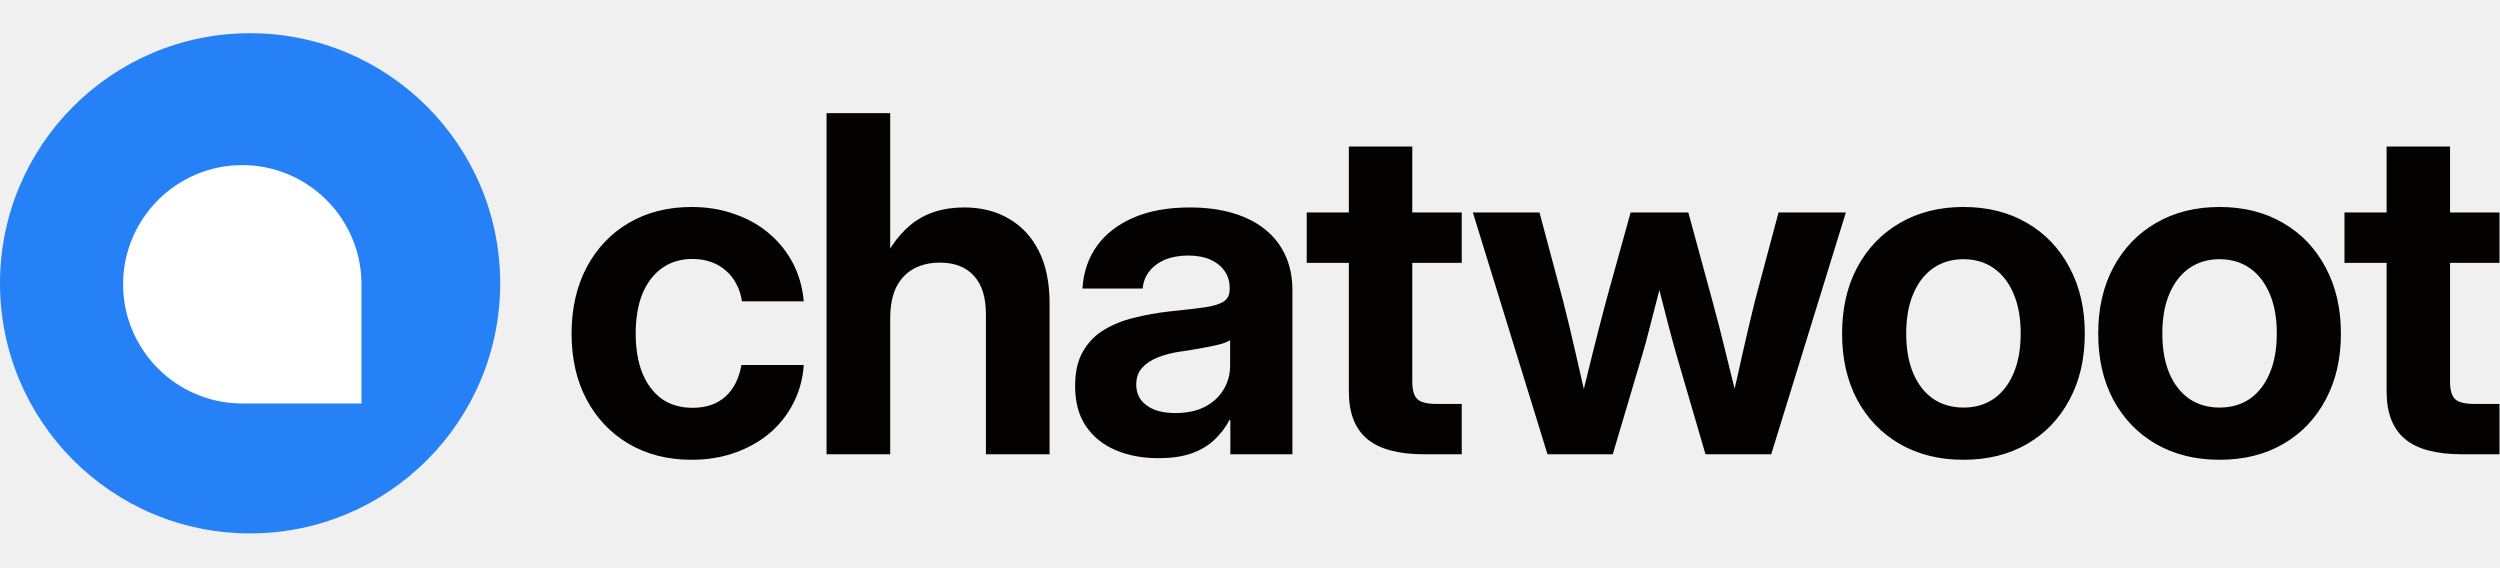
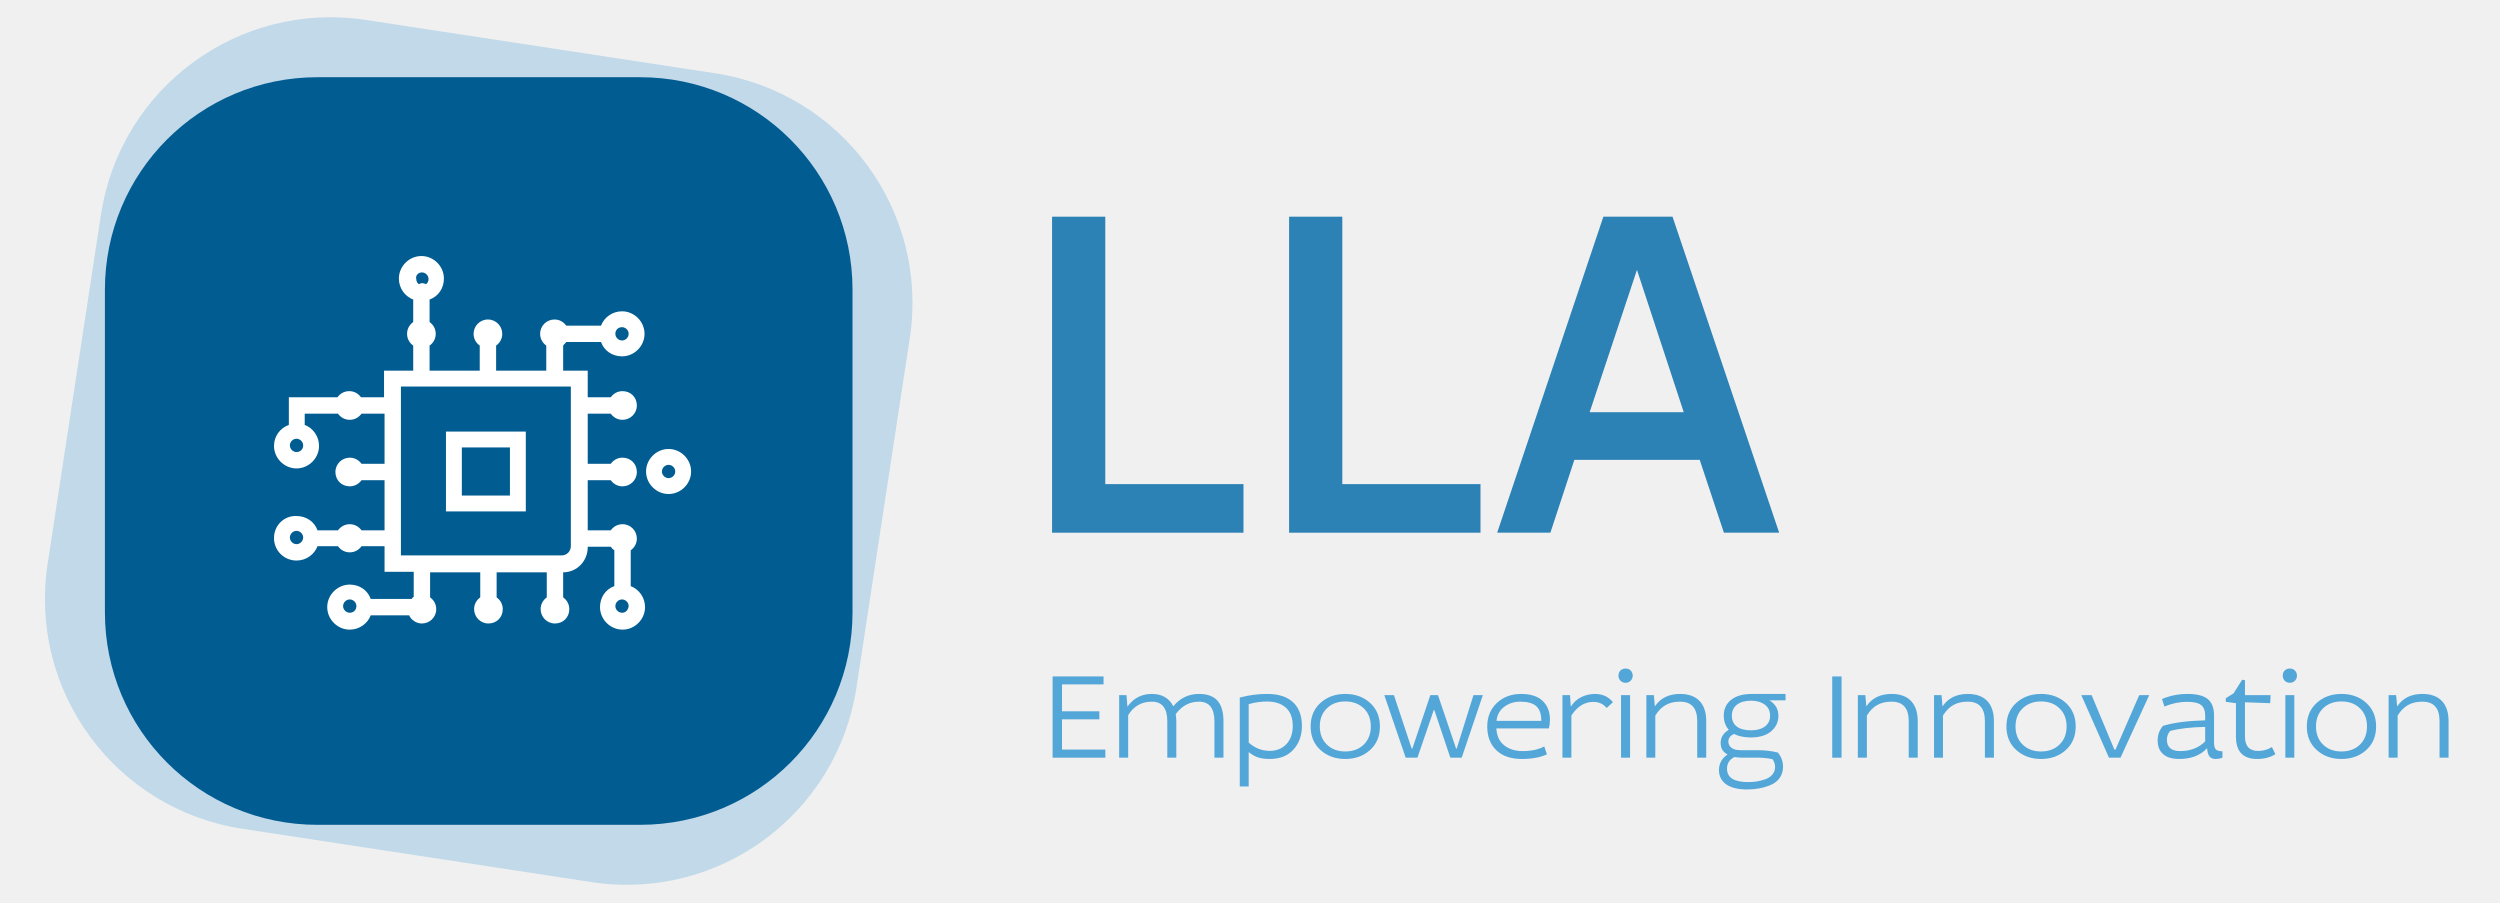
- <svg xmlns="http://www.w3.org/2000/svg" width="2559" height="581" viewBox="0 0 2559 581" fill="none">
-   <path d="M256 546C397.385 546 512 431.385 512 290C512 148.615 397.385 34 256 34C114.615 34 0 148.615 0 290C0 431.385 114.615 546 256 546Z" fill="#2781F6" />
-   <path d="M367 410H247.99C182.388 410 129 356.608 129 290.989C129 225.392 182.388 172 247.992 172C313.612 172 367 225.392 367 290.989V410Z" fill="white" stroke="white" stroke-width="6" />
-   <path d="M707.875 470.625C683.5 470.625 662.016 465.156 643.422 454.219C624.984 443.281 610.609 428.125 600.297 408.75C590.141 389.375 585.062 366.953 585.062 341.484C585.062 316.016 590.141 293.516 600.297 273.984C610.609 254.453 624.984 239.219 643.422 228.281C662.016 217.344 683.5 211.875 707.875 211.875C723.812 211.875 738.5 214.297 751.938 219.141C765.531 223.828 777.328 230.469 787.328 239.062C797.484 247.656 805.609 257.812 811.703 269.531C817.797 281.25 821.469 294.219 822.719 308.438H759.438C758.5 301.875 756.625 296.016 753.812 290.859C751.156 285.547 747.641 281.016 743.266 277.266C739.047 273.359 734.047 270.391 728.266 268.359C722.641 266.172 716.156 265.078 708.812 265.078C696.781 265.078 686.391 268.203 677.641 274.453C668.891 280.703 662.172 289.531 657.484 300.938C652.953 312.344 650.688 325.859 650.688 341.484C650.688 356.953 652.953 370.391 657.484 381.797C662.172 393.203 668.812 402.031 677.406 408.281C686.156 414.375 696.625 417.422 708.812 417.422C716.156 417.422 722.641 416.406 728.266 414.375C733.891 412.344 738.734 409.453 742.797 405.703C747.016 401.797 750.453 397.188 753.109 391.875C755.766 386.406 757.719 380.312 758.969 373.594H822.719C821.781 387.656 818.266 400.625 812.172 412.5C806.234 424.219 798.188 434.453 788.031 443.203C777.875 451.797 766 458.516 752.406 463.359C738.812 468.203 723.969 470.625 707.875 470.625ZM911.209 326.484V465H846.053V115.781H911.209V281.25H898.319C906.288 259.375 917.459 242.422 931.834 230.391C946.366 218.359 964.725 212.344 986.913 212.344C1004.41 212.344 1019.65 216.172 1032.62 223.828C1045.74 231.328 1055.98 242.344 1063.32 256.875C1070.66 271.406 1074.33 289.141 1074.33 310.078V465H1009.18V321.562C1009.18 304.219 1005.04 291.094 996.756 282.188C988.631 273.281 977.069 268.828 962.069 268.828C952.069 268.828 943.241 270.859 935.584 274.922C927.928 278.984 921.913 285.234 917.538 293.672C913.319 302.109 911.209 313.047 911.209 326.484ZM1185.79 468.984C1169.39 468.984 1154.78 466.25 1141.97 460.781C1129.15 455.312 1119 447.109 1111.5 436.172C1104.15 425.234 1100.48 411.562 1100.48 395.156C1100.48 381.094 1103.06 369.453 1108.22 360.234C1113.53 350.859 1120.64 343.438 1129.54 337.969C1138.61 332.344 1149 328.125 1160.72 325.312C1172.43 322.344 1184.62 320.156 1197.28 318.75C1212.59 317.188 1224.7 315.781 1233.61 314.531C1242.51 313.125 1248.92 311.094 1252.83 308.438C1256.73 305.781 1258.68 301.719 1258.68 296.25V294.609C1258.68 288.047 1256.97 282.344 1253.53 277.5C1250.09 272.5 1245.25 268.594 1239 265.781C1232.75 262.969 1225.17 261.562 1216.26 261.562C1207.36 261.562 1199.47 262.969 1192.59 265.781C1185.87 268.594 1180.48 272.578 1176.42 277.734C1172.51 282.734 1170.25 288.594 1169.62 295.312H1107.98C1109.08 278.438 1114.08 263.828 1122.98 251.484C1132.04 239.141 1144.54 229.531 1160.48 222.656C1176.58 215.781 1195.72 212.344 1217.9 212.344C1234.47 212.344 1249.23 214.297 1262.2 218.203C1275.33 222.109 1286.34 227.734 1295.25 235.078C1304.31 242.422 1311.18 251.328 1315.87 261.797C1320.56 272.109 1322.9 283.75 1322.9 296.719V465H1259.39V430.078H1258.45C1254.23 437.891 1248.92 444.766 1242.51 450.703C1236.26 456.484 1228.45 461.016 1219.08 464.297C1209.86 467.422 1198.76 468.984 1185.79 468.984ZM1203.14 422.812C1214.86 422.812 1224.86 420.703 1233.14 416.484C1241.58 412.109 1247.98 406.25 1252.36 398.906C1256.89 391.562 1259.15 383.281 1259.15 374.062V348.281C1257.12 349.531 1254.39 350.703 1250.95 351.797C1247.67 352.734 1243.68 353.672 1239 354.609C1234.47 355.547 1229.47 356.484 1224 357.422C1218.68 358.359 1213.14 359.219 1207.36 360C1199.23 361.25 1191.81 363.203 1185.09 365.859C1178.37 368.516 1172.98 372.109 1168.92 376.641C1165.01 381.016 1163.06 386.719 1163.06 393.75C1163.06 399.688 1164.7 404.922 1167.98 409.453C1171.42 413.828 1176.11 417.188 1182.04 419.531C1187.98 421.719 1195.01 422.812 1203.14 422.812ZM1496.24 217.5V269.062H1337.57V217.5H1496.24ZM1380.69 150H1445.61V390.703C1445.61 399.297 1447.33 405.234 1450.77 408.516C1454.21 411.797 1460.69 413.438 1470.22 413.438C1474.13 413.438 1478.66 413.438 1483.82 413.438C1489.13 413.438 1493.27 413.438 1496.24 413.438V465C1492.02 465 1486.32 465 1479.13 465C1472.1 465 1464.99 465 1457.8 465C1431.39 465 1411.94 459.766 1399.44 449.297C1386.94 438.828 1380.69 422.656 1380.69 400.781V150ZM1584.03 465L1507.62 217.5H1575.82L1599.73 307.031C1604.26 324.688 1608.63 342.891 1612.85 361.641C1617.07 380.391 1621.29 398.828 1625.51 416.953H1616.6C1621.13 398.828 1625.67 380.391 1630.2 361.641C1634.88 342.891 1639.57 324.688 1644.26 307.031L1669.1 217.5H1728.17L1752.54 307.031C1757.38 324.688 1762.07 342.891 1766.6 361.641C1771.13 380.391 1775.67 398.828 1780.2 416.953H1771.06C1775.43 398.828 1779.65 380.391 1783.71 361.641C1787.93 342.891 1792.23 324.688 1796.6 307.031L1820.51 217.5H1889.42L1813.01 465H1745.74L1716.45 364.688C1713.63 354.844 1710.9 344.844 1708.24 334.688C1705.59 324.375 1702.93 314.062 1700.28 303.75C1697.78 293.281 1695.12 282.969 1692.31 272.812H1704.96C1702.31 282.969 1699.57 293.281 1696.76 303.75C1694.1 314.062 1691.45 324.375 1688.79 334.688C1686.29 344.844 1683.56 354.844 1680.59 364.688L1650.82 465H1584.03ZM2009.78 470.625C1985.09 470.625 1963.38 465.234 1944.62 454.453C1926.03 443.672 1911.5 428.594 1901.03 409.219C1890.72 389.844 1885.56 367.266 1885.56 341.484C1885.56 315.703 1890.72 293.125 1901.03 273.75C1911.5 254.219 1926.03 239.062 1944.62 228.281C1963.38 217.344 1985.09 211.875 2009.78 211.875C2034.62 211.875 2056.34 217.344 2074.94 228.281C2093.53 239.062 2107.98 254.219 2118.3 273.75C2128.77 293.125 2134 315.703 2134 341.484C2134 367.266 2128.77 389.844 2118.3 409.219C2107.98 428.594 2093.53 443.672 2074.94 454.453C2056.34 465.234 2034.62 470.625 2009.78 470.625ZM2009.78 417.188C2021.66 417.188 2031.97 414.219 2040.72 408.281C2049.47 402.188 2056.27 393.438 2061.11 382.031C2065.95 370.625 2068.38 357.109 2068.38 341.484C2068.38 325.547 2065.95 311.953 2061.11 300.703C2056.27 289.297 2049.47 280.547 2040.72 274.453C2031.97 268.359 2021.66 265.312 2009.78 265.312C1998.06 265.312 1987.75 268.359 1978.84 274.453C1970.09 280.547 1963.3 289.297 1958.45 300.703C1953.61 311.953 1951.19 325.547 1951.19 341.484C1951.19 357.266 1953.61 370.859 1958.45 382.266C1963.3 393.516 1970.09 402.188 1978.84 408.281C1987.75 414.219 1998.06 417.188 2009.78 417.188ZM2271.94 470.625C2247.26 470.625 2225.54 465.234 2206.79 454.453C2188.19 443.672 2173.66 428.594 2163.19 409.219C2152.88 389.844 2147.72 367.266 2147.72 341.484C2147.72 315.703 2152.88 293.125 2163.19 273.75C2173.66 254.219 2188.19 239.062 2206.79 228.281C2225.54 217.344 2247.26 211.875 2271.94 211.875C2296.79 211.875 2318.51 217.344 2337.1 228.281C2355.69 239.062 2370.15 254.219 2380.46 273.75C2390.93 293.125 2396.16 315.703 2396.16 341.484C2396.16 367.266 2390.93 389.844 2380.46 409.219C2370.15 428.594 2355.69 443.672 2337.1 454.453C2318.51 465.234 2296.79 470.625 2271.94 470.625ZM2271.94 417.188C2283.82 417.188 2294.13 414.219 2302.88 408.281C2311.63 402.188 2318.43 393.438 2323.27 382.031C2328.12 370.625 2330.54 357.109 2330.54 341.484C2330.54 325.547 2328.12 311.953 2323.27 300.703C2318.43 289.297 2311.63 280.547 2302.88 274.453C2294.13 268.359 2283.82 265.312 2271.94 265.312C2260.22 265.312 2249.91 268.359 2241.01 274.453C2232.26 280.547 2225.46 289.297 2220.62 300.703C2215.77 311.953 2213.35 325.547 2213.35 341.484C2213.35 357.266 2215.77 370.859 2220.62 382.266C2225.46 393.516 2232.26 402.188 2241.01 408.281C2249.91 414.219 2260.22 417.188 2271.94 417.188ZM2558.48 217.5V269.062H2399.81V217.5H2558.48ZM2442.93 150H2507.86V390.703C2507.86 399.297 2509.57 405.234 2513.01 408.516C2516.45 411.797 2522.93 413.438 2532.47 413.438C2536.37 413.438 2540.9 413.438 2546.06 413.438C2551.37 413.438 2555.51 413.438 2558.48 413.438V465C2554.26 465 2548.56 465 2541.37 465C2534.34 465 2527.23 465 2520.04 465C2493.64 465 2474.18 459.766 2461.68 449.297C2449.18 438.828 2442.93 422.656 2442.93 400.781V150Z" fill="#040101" />
+ <svg xmlns="http://www.w3.org/2000/svg" version="1.1" viewBox="86 191 329 119" width="1322" height="477" preserveAspectRatio="xMidYMid meet" shape-rendering="geometricPrecision" role="img" aria-labelledby="logo-title logo-desc">
+   <g transform="matrix(0.2134128 0.03258718 -0.03258718 0.2134128 148.75 250.5)">
+     <path style="stroke: none; stroke-width: 0; stroke-dasharray: none; stroke-linecap: round; stroke-dashoffset: 0; stroke-linejoin: round; stroke-miterlimit: 4; fill: rgb(83,166,216); fill-rule: nonzero; opacity: 0.3;" transform=" translate(-347.2145, -408.1556)" d="m 239.323 158.156 c -78.601 0 -142.109 63.506 -142.109 142.107 l 0 215.784 c 0 78.601 63.508 142.109 142.109 142.109 l 215.782 0 c 78.601 0 142.109 -63.508 142.109 -142.109 l 0 -215.784 c 0 -78.601 -63.508 -142.107 -142.109 -142.107 l -215.782 0 z" stroke-linecap="round" />
+   </g>
+   <g transform="matrix(0.1972508 -4.831e-17 4.831e-17 0.1972508 148.75 250.5)">
+     <path style="stroke: none; stroke-width: 0; stroke-dasharray: none; stroke-linecap: round; stroke-dashoffset: 0; stroke-linejoin: round; stroke-miterlimit: 4; fill: rgb(1,92,146); fill-rule: nonzero; opacity: 1;" transform=" translate(-347.2145, -408.1556)" d="m 239.323 158.156 c -78.601 0 -142.109 63.506 -142.109 142.107 l 0 215.784 c 0 78.601 63.508 142.109 142.109 142.109 l 215.782 0 c 78.601 0 142.109 -63.508 142.109 -142.109 l 0 -215.784 c 0 -78.601 -63.508 -142.107 -142.109 -142.107 l -215.782 0 z" stroke-linecap="round" />
+   </g>
+   <g transform="matrix(0.6751487 0 0 0.6751487 148.75 250.5)">
+     <g style="">
+       <g transform="matrix(1 0 0 1 1.4 4)">
+         <path style="stroke: none; stroke-width: 1; stroke-dasharray: none; stroke-linecap: butt; stroke-dashoffset: 0; stroke-linejoin: miter; stroke-miterlimit: 4; fill: rgb(255,255,255); fill-rule: nonzero; opacity: 1;" transform=" translate(-46.4, -49)" d="M 38.6 56.8 h 15.6 V 41.2 H 38.6 V 56.8 z M 41.7 44.3 h 9.4 v 9.4 h -9.4 V 44.3 z" stroke-linecap="round" />
+       </g>
+       <g transform="matrix(1 0 0 1 37.1 4)">
+         <path style="stroke: none; stroke-width: 1; stroke-dasharray: none; stroke-linecap: butt; stroke-dashoffset: 0; stroke-linejoin: miter; stroke-miterlimit: 4; fill: rgb(255,255,255); fill-rule: nonzero; opacity: 1;" transform=" translate(-82.1, -49)" d="M 82.1 44.6 c -2.4 0 -4.4 2 -4.4 4.4 s 2 4.4 4.4 4.4 s 4.4 -2 4.4 -4.4 S 84.5 44.6 82.1 44.6 z M 82.1 50.3 c -0.7 0 -1.3 -0.6 -1.3 -1.3 s 0.6 -1.3 1.3 -1.3 c 0.7 0 1.3 0.6 1.3 1.3 S 82.8 50.3 82.1 50.3 z" stroke-linecap="round" />
+       </g>
+       <g transform="matrix(1 0 0 1 -3.75 -1.6)">
+         <path style="stroke: none; stroke-width: 1; stroke-dasharray: none; stroke-linecap: butt; stroke-dashoffset: 0; stroke-linejoin: miter; stroke-miterlimit: 4; fill: rgb(255,255,255); fill-rule: nonzero; opacity: 1;" transform=" translate(-41.25, -43.4)" d="M 62.1 23.7 h 6.8 c 0.6 1.7 2.2 2.8 4.1 2.8 c 2.4 0 4.4 -2 4.4 -4.4 s -2 -4.4 -4.4 -4.4 c -1.9 0 -3.5 1.2 -4.1 2.8 h -6.8 c -0.5 -0.7 -1.3 -1.2 -2.3 -1.2 c -1.5 0 -2.8 1.2 -2.8 2.8 c 0 1 0.5 1.8 1.2 2.3 v 4.9 h -9.8 v -4.9 c 0.7 -0.5 1.2 -1.3 1.2 -2.3 c 0 -1.5 -1.2 -2.8 -2.8 -2.8 S 44 20.6 44 22.1 c 0 1 0.5 1.8 1.2 2.3 v 4.9 h -9.8 v -4.9 c 0.7 -0.5 1.2 -1.3 1.2 -2.3 c 0 -1 -0.5 -1.8 -1.2 -2.3 v -4.4 c 1.7 -0.6 2.8 -2.2 2.8 -4.1 c 0 -2.4 -2 -4.4 -4.4 -4.4 s -4.4 2 -4.4 4.4 c 0 1.9 1.2 3.5 2.8 4.1 v 4.4 c -0.7 0.5 -1.2 1.3 -1.2 2.3 c 0 1 0.5 1.8 1.2 2.3 v 4.9 h -5.7 v 5.2 h -4.5 c -0.5 -0.7 -1.3 -1.2 -2.3 -1.2 c -1 0 -1.8 0.5 -2.3 1.2 H 7.9 v 5.4 C 6.2 40.5 5 42.1 5 44 c 0 2.4 2 4.4 4.4 4.4 s 4.4 -2 4.4 -4.4 c 0 -1.9 -1.2 -3.5 -2.8 -4.1 v -2.2 h 6.5 c 0.5 0.7 1.3 1.2 2.3 1.2 c 1 0 1.8 -0.5 2.3 -1.2 h 4.5 v 9.8 h -4.5 c -0.5 -0.7 -1.3 -1.2 -2.3 -1.2 c -1.5 0 -2.8 1.2 -2.8 2.8 s 1.2 2.8 2.8 2.8 c 1 0 1.8 -0.5 2.3 -1.2 h 4.5 v 9.8 h -4.5 c -0.5 -0.7 -1.3 -1.2 -2.3 -1.2 c -1 0 -1.8 0.5 -2.3 1.2 h -4 c -0.6 -1.7 -2.2 -2.8 -4.1 -2.8 C 7 57.6 5 59.5 5 62 s 2 4.4 4.4 4.4 c 1.9 0 3.5 -1.2 4.1 -2.8 h 4 c 0.5 0.7 1.3 1.2 2.3 1.2 c 1 0 1.8 -0.5 2.3 -1.2 h 4.5 v 5 h 5.7 v 4.9 c -0.2 0.1 -0.3 0.2 -0.4 0.4 h -8 c -0.6 -1.7 -2.2 -2.8 -4.1 -2.8 c -2.4 0 -4.4 2 -4.4 4.4 s 2 4.4 4.4 4.4 c 1.9 0 3.5 -1.2 4.1 -2.8 h 7.5 c 0.4 0.9 1.4 1.6 2.5 1.6 c 1.5 0 2.8 -1.2 2.8 -2.8 c 0 -1 -0.5 -1.8 -1.2 -2.3 v -4.9 h 9.8 v 4.9 c -0.7 0.5 -1.2 1.3 -1.2 2.3 c 0 1.5 1.2 2.8 2.8 2.8 s 2.8 -1.2 2.8 -2.8 c 0 -1 -0.5 -1.8 -1.2 -2.3 v -4.9 h 9.8 v 4.9 c -0.7 0.5 -1.2 1.3 -1.2 2.3 c 0 1.5 1.2 2.8 2.8 2.8 s 2.8 -1.2 2.8 -2.8 c 0 -1 -0.5 -1.8 -1.2 -2.3 v -4.9 c 2.7 0 4.8 -2.2 4.8 -4.9 v -0.1 h 4.5 c 0.2 0.3 0.4 0.5 0.7 0.7 v 7 c -1.7 0.6 -2.8 2.2 -2.8 4.1 c 0 2.4 2 4.4 4.4 4.4 s 4.4 -2 4.4 -4.4 c 0 -1.9 -1.2 -3.5 -2.8 -4.1 v -7 c 0.7 -0.5 1.2 -1.3 1.2 -2.3 c 0 -1.5 -1.2 -2.8 -2.8 -2.8 c -1 0 -1.8 0.5 -2.3 1.2 h -4.5 v -9.8 h 4.5 c 0.5 0.7 1.3 1.2 2.3 1.2 c 1.5 0 2.8 -1.2 2.8 -2.8 s -1.2 -2.8 -2.8 -2.8 c -1 0 -1.8 0.5 -2.3 1.2 h -4.5 v -9.8 h 4.5 c 0.5 0.7 1.3 1.2 2.3 1.2 c 1.5 0 2.8 -1.2 2.8 -2.8 s -1.2 -2.8 -2.8 -2.8 c -1 0 -1.8 0.5 -2.3 1.2 h -4.5 v -5.2 h -4.8 v -4.9 C 61.6 24.2 61.9 24 62.1 23.7 z M 33.9 10.1 c 0.7 0 1.3 0.6 1.3 1.3 c 0 0.4 -0.2 0.8 -0.5 1 c -0.2 -0.1 -0.5 -0.2 -0.7 -0.2 c -0.3 0 -0.5 0.1 -0.7 0.2 c -0.3 -0.2 -0.5 -0.6 -0.5 -1 C 32.6 10.7 33.2 10.1 33.9 10.1 z M 9.4 45.2 c -0.7 0 -1.3 -0.6 -1.3 -1.3 c 0 -0.7 0.6 -1.3 1.3 -1.3 c 0.7 0 1.3 0.6 1.3 1.3 C 10.7 44.7 10.1 45.2 9.4 45.2 z M 9.4 63.2 c -0.7 0 -1.3 -0.6 -1.3 -1.3 s 0.6 -1.3 1.3 -1.3 c 0.7 0 1.3 0.6 1.3 1.3 S 10.1 63.2 9.4 63.2 z M 19.8 76.6 c -0.7 0 -1.3 -0.6 -1.3 -1.3 c 0 -0.7 0.6 -1.3 1.3 -1.3 c 0.7 0 1.3 0.6 1.3 1.3 C 21.1 76.1 20.5 76.6 19.8 76.6 z M 73 76.6 c -0.7 0 -1.3 -0.6 -1.3 -1.3 c 0 -0.7 0.6 -1.3 1.3 -1.3 c 0.7 0 1.3 0.6 1.3 1.3 C 74.2 76.1 73.7 76.6 73 76.6 z M 63 63.6 c 0 1 -0.8 1.8 -1.8 1.8 H 29.8 V 32.4 H 63 V 63.6 z M 73 20.8 c 0.7 0 1.3 0.6 1.3 1.3 s -0.6 1.3 -1.3 1.3 c -0.7 0 -1.3 -0.6 -1.3 -1.3 S 72.2 20.8 73 20.8 z" stroke-linecap="round" />
+       </g>
+     </g>
+   </g>
+   <g transform="matrix(1 0 0 1 348.3188 241.8951)" style="">
+     <path fill="#2D82B5" opacity="1" d="M-98.68 19.38L-123.93 19.38L-123.93-22.31L-116.91-22.31L-116.91 12.97L-98.68 12.97L-98.68 19.38Z" />
+     <path fill="#2D82B5" opacity="1" d="M-67.41 19.38L-92.66 19.38L-92.66-22.31L-85.64-22.31L-85.64 12.97L-67.41 12.97L-67.41 19.38Z" />
+     <path fill="#2D82B5" opacity="1" d="M-58.19 19.38L-65.21 19.38L-51.20-22.31L-42.08-22.31L-28.01 19.38L-35.30 19.38L-38.49 9.77L-55.03 9.77L-58.19 19.38ZM-46.77-15.29L-53.01 3.48L-40.60 3.48L-46.77-15.29Z" />
+   </g>
+   <g transform="matrix(1 0 0 1 342.3189 285.776)" style="">
+     <path fill="#53A6D8" opacity="1" d="M-110.90 5.18L-117.86 5.18L-117.86-5.54L-111.14-5.54L-111.14-4.49L-116.62-4.49L-116.62-0.94L-111.69-0.94L-111.69 0.12L-116.62 0.12L-116.62 4.11L-110.90 4.11L-110.90 5.18Z" />
+     <path fill="#53A6D8" opacity="1" d="M-109.08 5.18L-109.08-3.07L-108.11-3.07L-107.99-1.55Q-106.80-3.23-104.77-3.23L-104.77-3.23Q-102.76-3.23-101.94-1.60L-101.94-1.60Q-100.60-3.23-98.55-3.23L-98.55-3.23Q-96.90-3.23-96.11-2.34Q-95.32-1.45-95.32 0.37L-95.32 0.37L-95.32 5.18L-96.51 5.18L-96.51 0.40Q-96.51-2.21-98.55-2.21L-98.55-2.21Q-100.42-2.21-101.62-0.56L-101.62-0.56Q-101.54-0.06-101.54 0.37L-101.54 0.37L-101.54 5.18L-102.73 5.18L-102.73 0.38Q-102.73-2.21-104.77-2.21L-104.77-2.21Q-106.80-2.21-107.89-0.43L-107.89-0.43L-107.89 5.18L-109.08 5.18Z" />
+     <path fill="#53A6D8" opacity="1" d="M-91.99 8.98L-93.17 8.98L-93.17-2.75Q-91.43-3.23-89.53-3.23L-89.53-3.23Q-87.33-3.23-86.15-2.14Q-84.97-1.05-84.97 0.99L-84.97 0.99Q-84.97 2.89-86.10 4.12Q-87.22 5.35-89.21 5.35L-89.21 5.35Q-90.09 5.35-90.71 5.16Q-91.33 4.97-91.99 4.44L-91.99 4.44L-91.99 8.98ZM-91.99-1.88L-91.99-1.88L-91.99 3.19Q-90.77 4.28-89.21 4.28L-89.21 4.28Q-87.86 4.28-87.02 3.39Q-86.18 2.51-86.18 0.99L-86.18 0.99Q-86.18-0.61-87.09-1.42Q-87.99-2.23-89.58-2.23L-89.58-2.23Q-90.82-2.23-91.99-1.88Z" />
+     <path fill="#53A6D8" opacity="1" d="M-75.98-2.05Q-74.68-0.87-74.68 1.06Q-74.68 2.99-75.98 4.17Q-77.29 5.35-79.25 5.35Q-81.21 5.35-82.52 4.17Q-83.82 2.99-83.82 1.06Q-83.82-0.87-82.52-2.05Q-81.21-3.23-79.25-3.23Q-77.29-3.23-75.98-2.05ZM-81.68-1.33Q-82.61-0.43-82.61 1.06Q-82.61 2.54-81.68 3.45Q-80.75 4.36-79.25 4.36Q-77.75 4.36-76.81 3.45Q-75.88 2.54-75.88 1.06Q-75.88-0.43-76.81-1.33Q-77.75-2.24-79.25-2.24Q-80.75-2.24-81.68-1.33Z" />
+     <path fill="#53A6D8" opacity="1" d="M-69.73 5.18L-71.28 5.18L-74.10-3.07L-72.83-3.07L-70.49 3.98L-70.40 3.98L-68.03-3.07L-67.02-3.07L-64.63 3.98L-64.55 3.98L-62.34-3.07L-61.10-3.07L-63.89 5.18L-65.39 5.18L-67.50-1.09L-67.58-1.09L-69.73 5.18Z" />
+     <path fill="#53A6D8" opacity="1" d="M-52.39 1.32L-52.39 1.32L-59.32 1.32Q-59.23 2.81-58.27 3.56Q-57.30 4.31-55.87 4.31L-55.87 4.31Q-54.15 4.31-53.00 3.70L-53.00 3.70L-52.65 4.74Q-53.99 5.35-55.93 5.35L-55.93 5.35Q-58.13 5.35-59.32 4.20Q-60.52 3.05-60.52 1.07L-60.52 1.07Q-60.52-0.84-59.25-2.04Q-57.98-3.23-56.05-3.23L-56.05-3.23Q-54.17-3.23-53.21-2.31Q-52.25-1.38-52.25 0.15L-52.25 0.15Q-52.25 0.79-52.39 1.32ZM-59.30 0.32L-59.30 0.32L-53.39 0.32Q-53.39-1.04-54.06-1.62Q-54.73-2.21-56.18-2.21L-56.18-2.21Q-57.37-2.21-58.27-1.54Q-59.17-0.87-59.30 0.32Z" />
+     <path fill="#53A6D8" opacity="1" d="M-50.60 5.18L-50.60-3.07L-49.60-3.07L-49.50-1.55Q-48.95-2.41-48.10-2.82Q-47.24-3.23-46.33-3.23L-46.33-3.23Q-44.81-3.23-43.94-2.14L-43.94-2.14L-44.76-1.38Q-45.44-2.18-46.53-2.18L-46.53-2.18Q-48.25-2.18-49.42-0.39L-49.42-0.39L-49.42 5.18L-50.60 5.18Z" />
+     <path fill="#53A6D8" opacity="1" d="M-42.87 5.18L-42.87-3.07L-41.68-3.07L-41.68 5.18L-42.87 5.18ZM-42.96-6.31Q-42.70-6.58-42.27-6.58Q-41.84-6.58-41.59-6.31Q-41.33-6.04-41.33-5.64L-41.33-5.64Q-41.33-5.26-41.60-4.98Q-41.86-4.70-42.27-4.70Q-42.68-4.70-42.95-4.98Q-43.21-5.26-43.21-5.64L-43.21-5.64Q-43.21-6.04-42.96-6.31Z" />
+     <path fill="#53A6D8" opacity="1" d="M-39.53 5.18L-39.53-3.07L-38.54-3.07L-38.41-1.58Q-37.32-3.23-35.08-3.23L-35.08-3.23Q-33.41-3.23-32.52-2.31Q-31.63-1.38-31.63 0.37L-31.63 0.37L-31.63 5.18L-32.82 5.18L-32.82 0.35Q-32.82-2.21-35.08-2.21L-35.08-2.21Q-36.22-2.21-36.99-1.76Q-37.77-1.32-38.35-0.38L-38.35-0.38L-38.35 5.18L-39.53 5.18Z" />
+     <path fill="#53A6D8" opacity="1" d="M-25.59-3.23L-21.17-3.23L-21.17-2.39L-23.30-2.39Q-22.11-1.66-22.11-0.36L-22.11-0.36Q-22.11 0.89-23.07 1.70Q-24.04 2.51-25.72 2.51L-25.72 2.51Q-27.08 2.51-27.95 2.05L-27.95 2.05Q-28.71 2.36-28.71 3.07L-28.71 3.07Q-28.71 3.55-28.31 3.87Q-27.92 4.19-27.08 4.19L-27.08 4.19L-24.90 4.19Q-23.41 4.19-22.16 4.51L-22.16 4.51Q-21.50 5.36-21.50 6.37L-21.50 6.37Q-21.50 7.23-21.94 7.85Q-22.39 8.47-23.13 8.78Q-23.87 9.09-24.64 9.23Q-25.41 9.37-26.25 9.37L-26.25 9.37Q-28.03 9.37-28.99 8.70Q-29.95 8.02-29.95 6.82L-29.95 6.82Q-29.95 5.51-28.81 4.75L-28.81 4.75Q-29.73 4.31-29.73 3.24L-29.73 3.24Q-29.73 2.15-28.66 1.50L-28.66 1.50Q-29.32 0.73-29.32-0.36L-29.32-0.36Q-29.32-1.68-28.34-2.46Q-27.36-3.23-25.59-3.23L-25.59-3.23ZM-24.77 5.18L-24.77 5.18L-26.80 5.18Q-27.29 5.18-27.92 5.10L-27.92 5.10Q-28.89 5.58-28.89 6.64L-28.89 6.64Q-28.89 8.40-26.09 8.40L-26.09 8.40Q-25.54 8.40-25.00 8.32Q-24.47 8.24-23.87 8.04Q-23.28 7.84-22.92 7.42Q-22.55 7.00-22.55 6.42L-22.55 6.42Q-22.55 5.86-22.88 5.38L-22.88 5.38Q-23.81 5.18-24.77 5.18ZM-27.57-1.82Q-28.25-1.30-28.25-0.36Q-28.25 0.58-27.60 1.07Q-26.94 1.57-25.72 1.57L-25.72 1.57Q-24.58 1.57-23.90 1.07Q-23.21 0.58-23.21-0.36L-23.21-0.36Q-23.21-1.32-23.92-1.83Q-24.62-2.34-25.72-2.34L-25.72-2.34Q-26.89-2.34-27.57-1.82Z" />
+     <path fill="#53A6D8" opacity="1" d="" />
+     <path fill="#53A6D8" opacity="1" d="M-15.01 5.18L-15.01-5.54L-13.78-5.54L-13.78 5.18L-15.01 5.18Z" />
+     <path fill="#53A6D8" opacity="1" d="M-11.63 5.18L-11.63-3.07L-10.64-3.07L-10.51-1.58Q-9.42-3.23-7.18-3.23L-7.18-3.23Q-5.51-3.23-4.62-2.31Q-3.73-1.38-3.73 0.37L-3.73 0.37L-3.73 5.18L-4.92 5.18L-4.92 0.35Q-4.92-2.21-7.18-2.21L-7.18-2.21Q-8.32-2.21-9.09-1.76Q-9.87-1.32-10.44-0.38L-10.44-0.38L-10.44 5.18L-11.63 5.18Z" />
+     <path fill="#53A6D8" opacity="1" d="M-1.58 5.18L-1.58-3.07L-0.59-3.07L-0.46-1.58Q0.63-3.23 2.87-3.23L2.87-3.23Q4.54-3.23 5.43-2.31Q6.32-1.38 6.32 0.37L6.32 0.37L6.32 5.18L5.13 5.18L5.13 0.35Q5.13-2.21 2.87-2.21L2.87-2.21Q1.73-2.21 0.96-1.76Q0.18-1.32-0.40-0.38L-0.40-0.38L-0.40 5.18L-1.58 5.18Z" />
+     <path fill="#53A6D8" opacity="1" d="M15.81-2.05Q17.11-0.87 17.11 1.06Q17.11 2.99 15.81 4.17Q14.50 5.35 12.54 5.35Q10.58 5.35 9.27 4.17Q7.97 2.99 7.97 1.06Q7.97-0.87 9.27-2.05Q10.58-3.23 12.54-3.23Q14.50-3.23 15.81-2.05ZM10.11-1.33Q9.17-0.43 9.17 1.06Q9.17 2.54 10.11 3.45Q11.04 4.36 12.54 4.36Q14.04 4.36 14.97 3.45Q15.91 2.54 15.91 1.06Q15.91-0.43 14.97-1.33Q14.04-2.24 12.54-2.24Q11.04-2.24 10.11-1.33Z" />
+     <path fill="#53A6D8" opacity="1" d="M21.50 5.18L17.85-3.07L19.21-3.07L22.21 4.11L22.36 4.11L25.49-3.07L26.81-3.07L23.02 5.18L21.50 5.18Z" />
+     <path fill="#53A6D8" opacity="1" d="M28.81-1.57L28.81-1.57L28.50-2.56Q30.08-3.23 31.88-3.23Q33.68-3.23 34.52-2.56Q35.36-1.88 35.36-0.41L35.36-0.41L35.36 3.17Q35.36 3.83 35.59 4.08Q35.82 4.33 36.47 4.34L36.47 4.34L36.47 5.18Q36.02 5.35 35.56 5.35L35.56 5.35Q35.05 5.35 34.77 5.03Q34.50 4.70 34.44 3.93L34.44 3.93Q33.12 5.35 30.77 5.35L30.77 5.35Q29.34 5.35 28.63 4.70Q27.92 4.06 27.92 2.89L27.92 2.89Q27.92 1.80 28.63 0.98L28.63 0.98Q30.69 0.35 34.19 0.25L34.19 0.25L34.19-0.36Q34.19-1.33 33.66-1.76Q33.13-2.19 31.80-2.19L31.80-2.19Q30.31-2.19 28.81-1.57ZM34.19 3.04L34.19 3.04L34.19 1.12Q31.40 1.17 29.57 1.65L29.57 1.65Q29.14 2.15 29.14 2.79L29.14 2.79Q29.14 4.31 30.89 4.31L30.89 4.31Q32.90 4.31 34.19 3.04Z" />
+     <path fill="#53A6D8" opacity="1" d="M38.25-2.01L36.91-2.19L36.91-2.67L37.93-3.30L39.07-5.10L39.44-5.05L39.44-3.07L42.82-3.07L42.77-2.01L39.44-2.13L39.44 2.38Q39.44 4.29 41.17 4.29L41.17 4.29Q42.16 4.29 43.00 3.78L43.00 3.78L43.45 4.72Q42.44 5.35 41.04 5.35L41.04 5.35Q38.25 5.35 38.25 2.39L38.25 2.39L38.25-2.01Z" />
+     <path fill="#53A6D8" opacity="1" d="M44.77 5.18L44.77-3.07L45.95-3.07L45.95 5.18L44.77 5.18ZM44.67-6.31Q44.93-6.58 45.36-6.58Q45.79-6.58 46.04-6.31Q46.30-6.04 46.30-5.64L46.30-5.64Q46.30-5.26 46.04-4.98Q45.77-4.70 45.36-4.70Q44.95-4.70 44.68-4.98Q44.42-5.26 44.42-5.64L44.42-5.64Q44.42-6.04 44.67-6.31Z" />
+     <path fill="#53A6D8" opacity="1" d="M55.44-2.05Q56.74-0.87 56.74 1.06Q56.74 2.99 55.44 4.17Q54.14 5.35 52.17 5.35Q50.21 5.35 48.91 4.17Q47.60 2.99 47.60 1.06Q47.60-0.87 48.91-2.05Q50.21-3.23 52.17-3.23Q54.14-3.23 55.44-2.05ZM49.74-1.33Q48.81-0.43 48.81 1.06Q48.81 2.54 49.74 3.45Q50.67 4.36 52.17 4.36Q53.68 4.36 54.61 3.45Q55.54 2.54 55.54 1.06Q55.54-0.43 54.61-1.33Q53.68-2.24 52.17-2.24Q50.67-2.24 49.74-1.33Z" />
+     <path fill="#53A6D8" opacity="1" d="M58.39 5.18L58.39-3.07L59.38-3.07L59.52-1.58Q60.61-3.23 62.85-3.23L62.85-3.23Q64.52-3.23 65.41-2.31Q66.30-1.38 66.30 0.37L66.30 0.37L66.30 5.18L65.11 5.18L65.11 0.35Q65.11-2.21 62.85-2.21L62.85-2.21Q61.71-2.21 60.94-1.76Q60.16-1.32 59.58-0.38L59.58-0.38L59.58 5.18L58.39 5.18Z" />
+   </g>
</svg>
